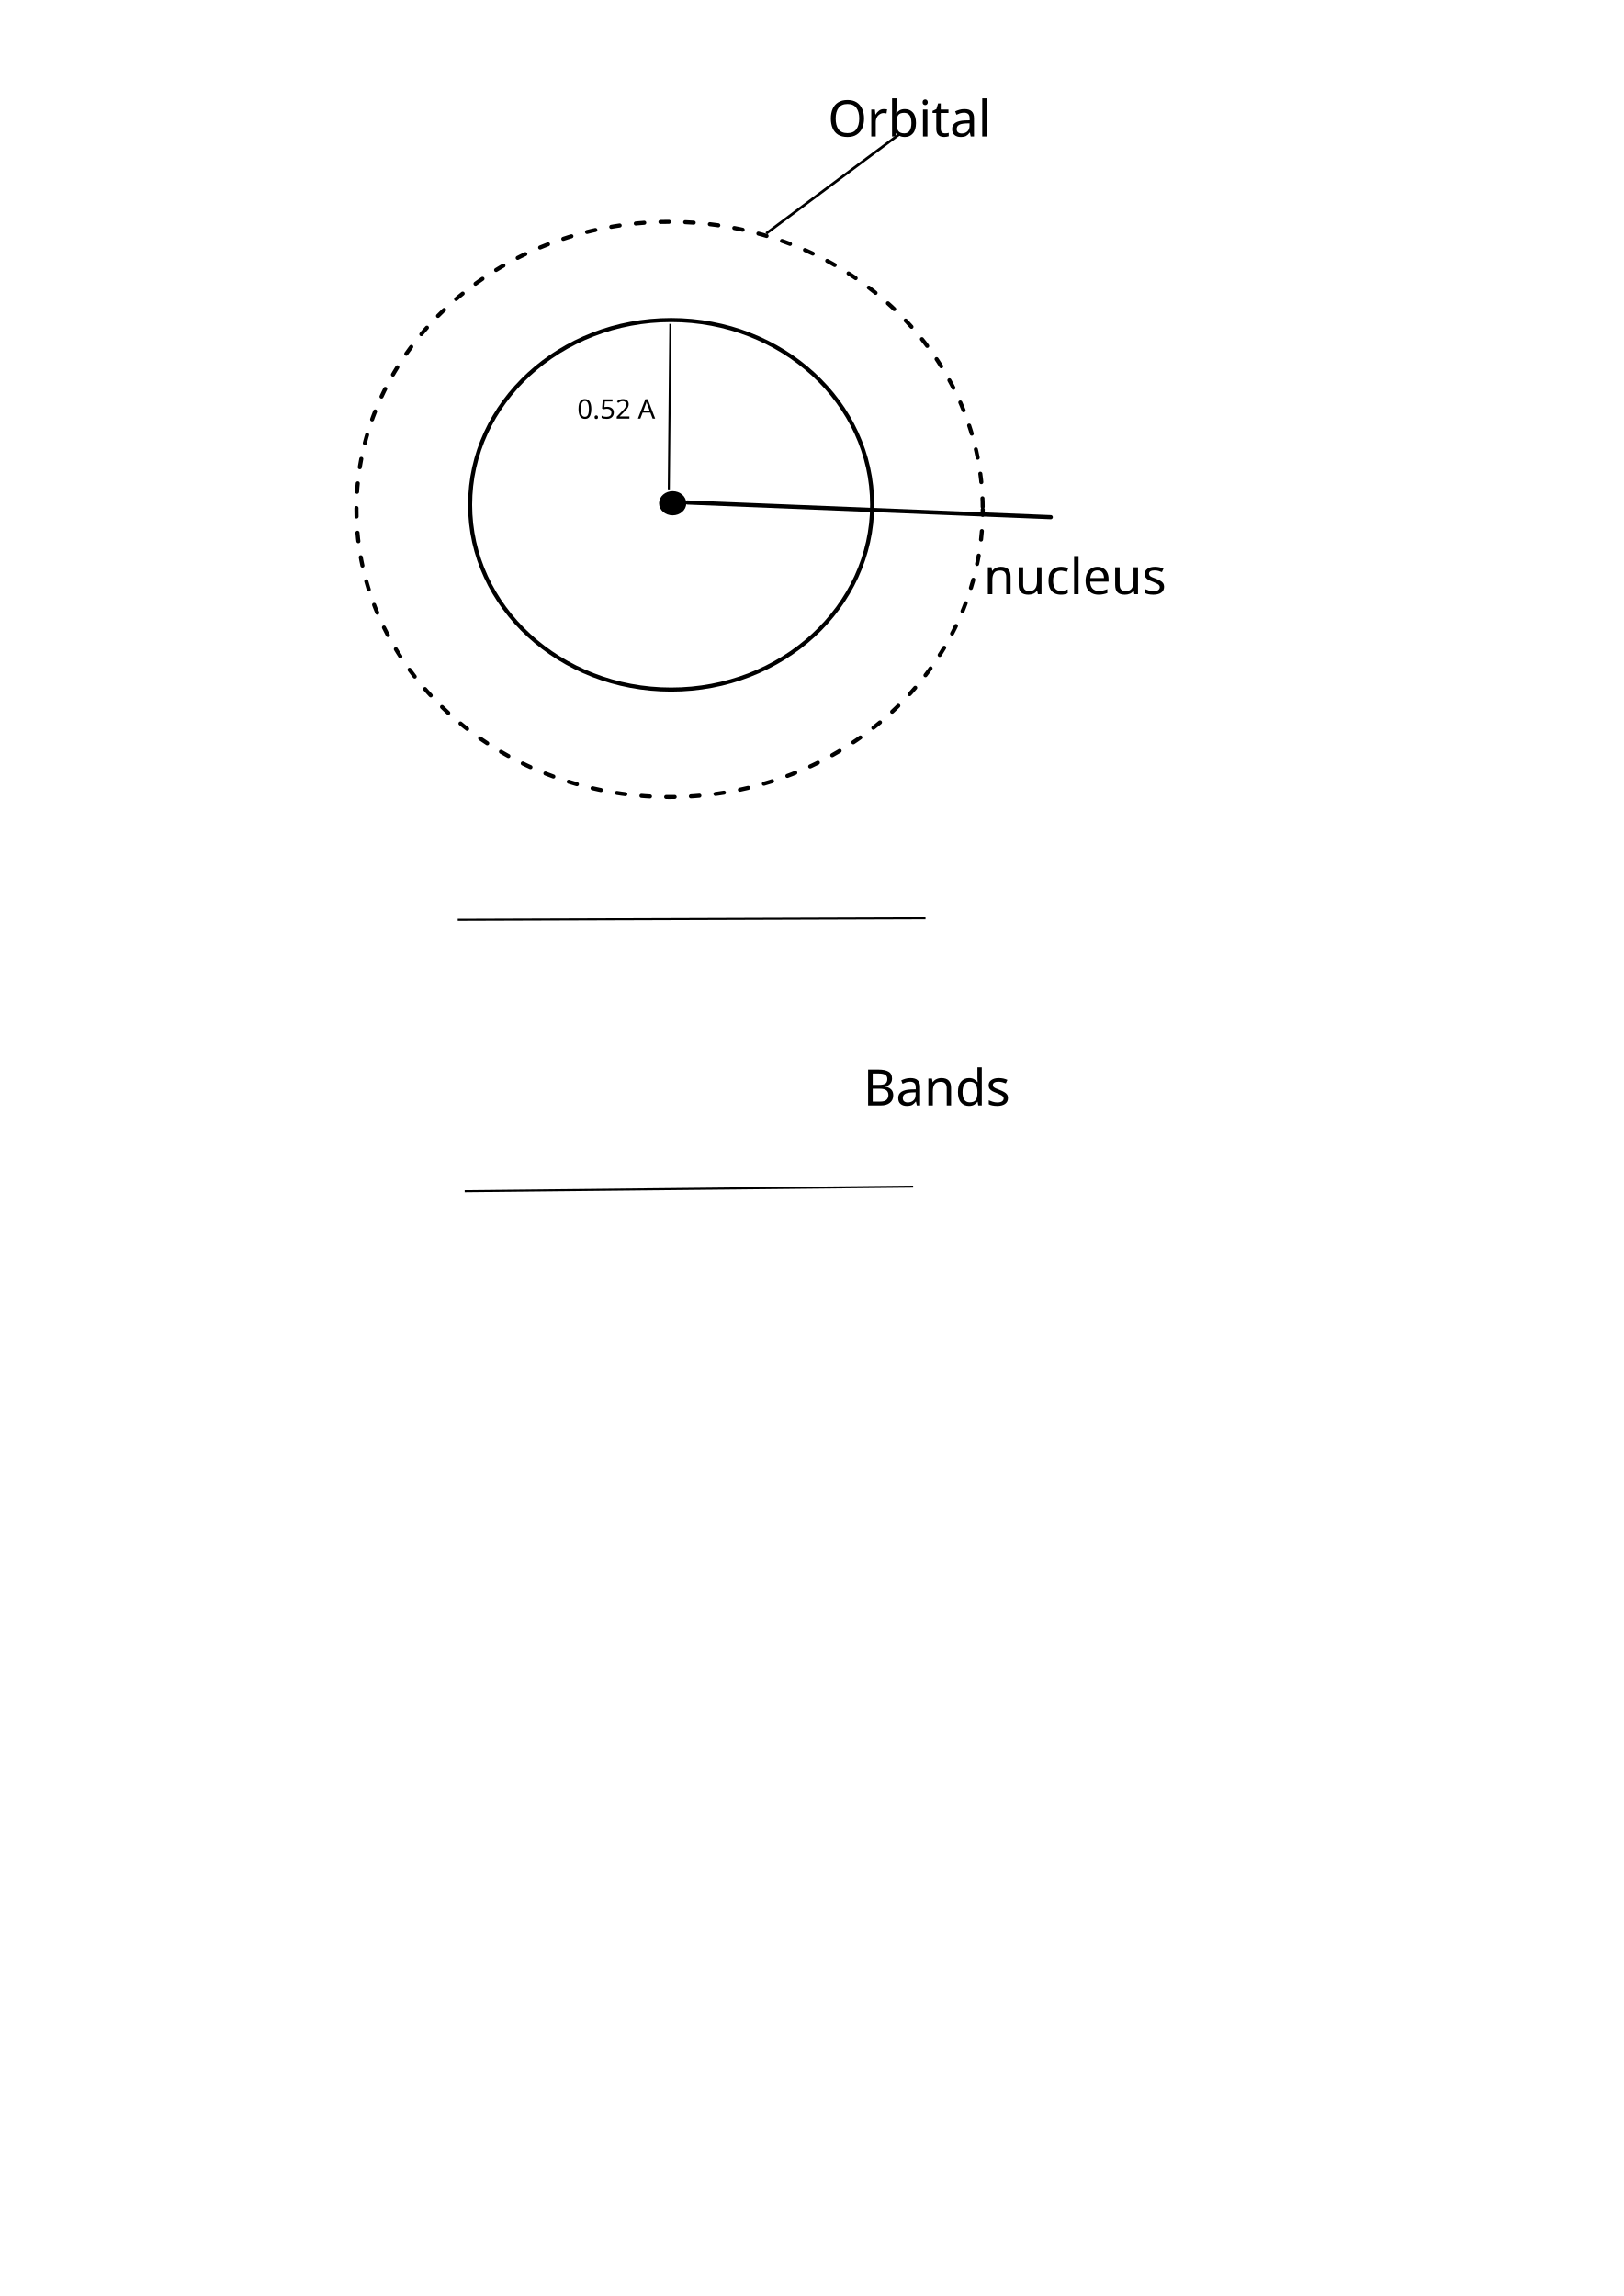
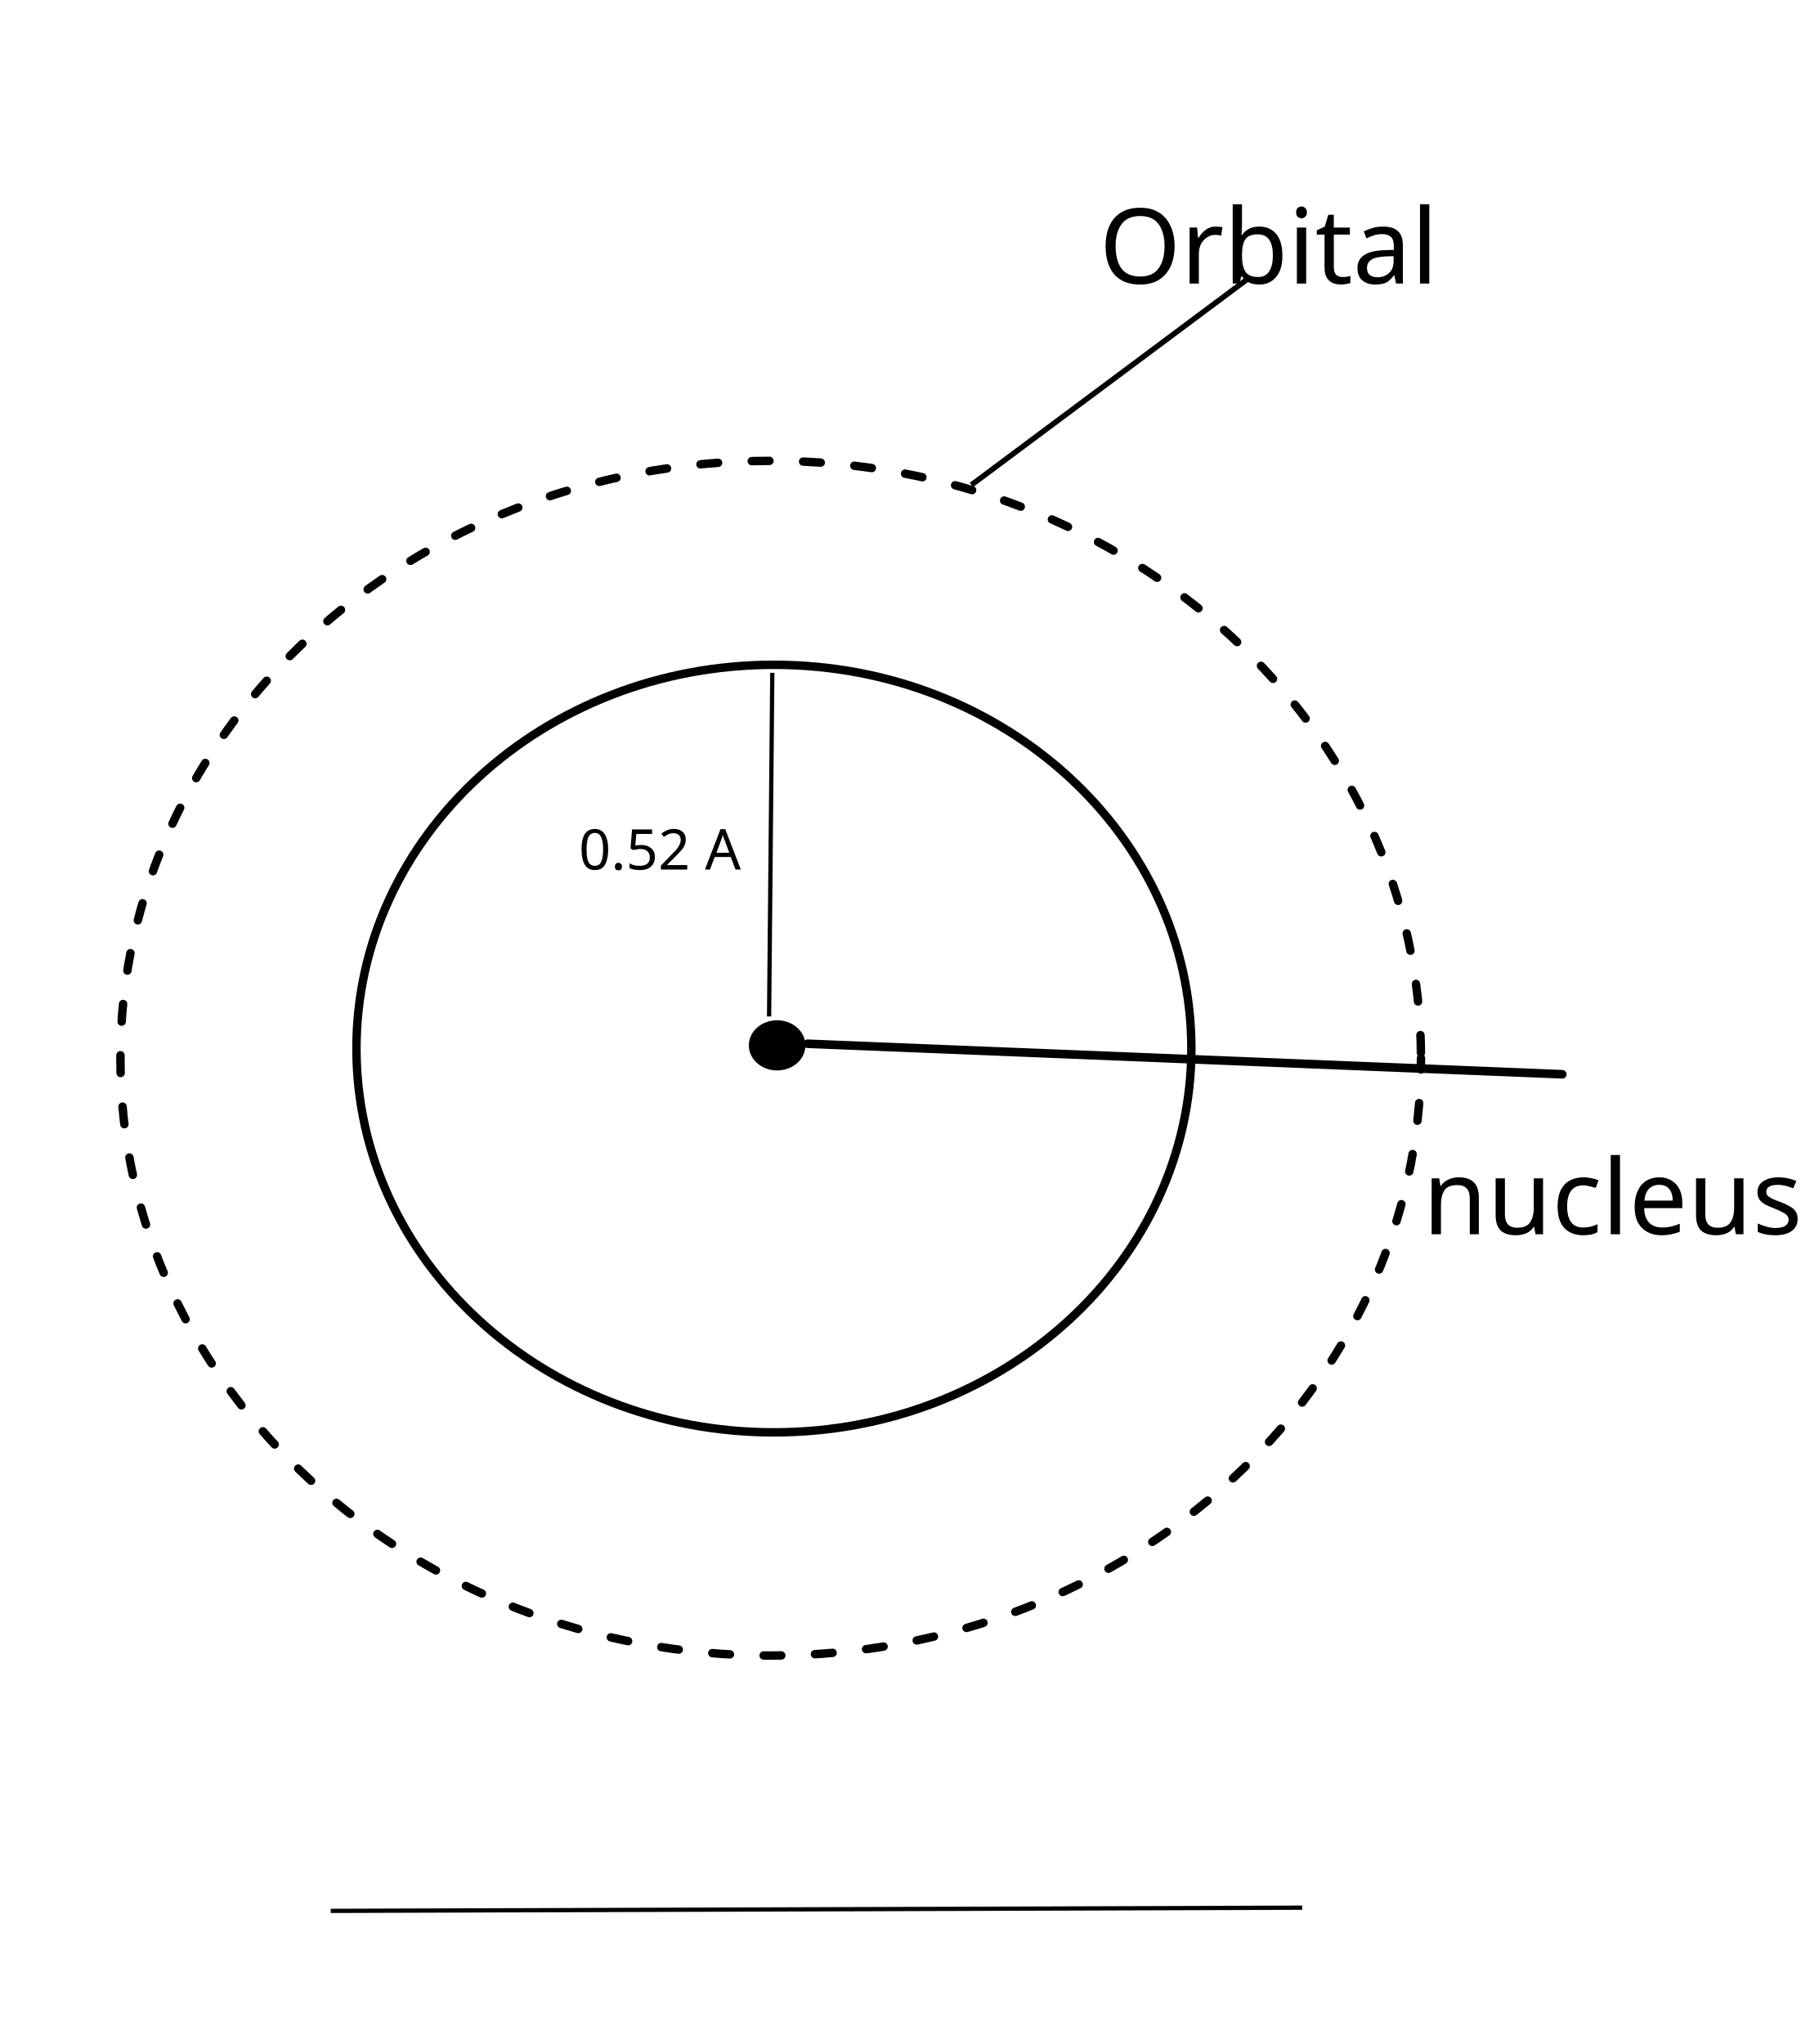
- <svg xmlns="http://www.w3.org/2000/svg" width="210" height="297" viewBox="0 0 210 297">
+ <svg xmlns="http://www.w3.org/2000/svg" width="200" height="227" viewBox="40 0 109.35 127.29">
  <g fill="none" stroke="#000000" stroke-linejoin="bevel" stroke-width=".525">
    <ellipse cx="86.6" cy="65.9" stroke-dasharray="1.1 2.1" stroke-dashoffset=".4" stroke-linecap="round" rx="40.5" ry="37.2" />
    <ellipse cx="86.8" cy="65.3" rx="26" ry="23.9" />
  </g>
  <ellipse cx="87" cy="65.1" fill-rule="evenodd" stroke="#000000" stroke-linejoin="bevel" stroke-width=".525" rx="1.5" ry="1.3" />
  <text x="111.7" y="143" font-family="sans-serif" font-size="6.5" letter-spacing="0" transform="scale(1,1)" word-spacing="0" xml:space="preserve">
    <tspan x="111.653" y="143.003">Bands</tspan>
  </text>
  <text x="107.1" y="17.7" font-family="'Bitstream Charter'" font-size="6.5" letter-spacing="0" transform="scale(1,1)" word-spacing="0" xml:space="preserve">
    <tspan x="107.068" y="17.657">Orbital</tspan>
  </text>
  <g fill="none" stroke="#000000">
    <path stroke-width=".341" marker-start="url(#A)" d="M 103.6 30.2 l 17.3 -12.9" transform="matrix(1,0,0,1,-4.5,0)" />
    <path stroke-linecap="round" stroke-linejoin="bevel" stroke-width=".537" marker-start="url(#B)" d="M 93.5 64.9 l 47 1.9" transform="matrix(1,0,0,1,-4.6,0.1)" />
  </g>
  <text x="127.2" y="76.9" font-family="'Courier 10 Pitch'" font-size="6.5" letter-spacing="0" transform="scale(1,1)" word-spacing="0" xml:space="preserve">
    <tspan x="127.219" y="76.864">nucleus</tspan>
  </text>
  <path fill="none" stroke="#000000" stroke-width=".265" d="M 60.1 154.1 l 58 -0.6 M 59.2 119 l 60.5 -0.2 M 86.7 41.9 l -0.2 21.4" />
  <text x="74.7" y="54.1" font-family="'Adobe Courier'" font-size="3.5" letter-spacing="0" word-spacing="0" xml:space="preserve">
    <tspan x="74.65" y="54.15">0.52 A</tspan>
  </text>
  <path fill="rgb(255, 255, 255)" d="M 144.4 65.6 S 144.4 65.6 144.4 65.6" />
</svg>
